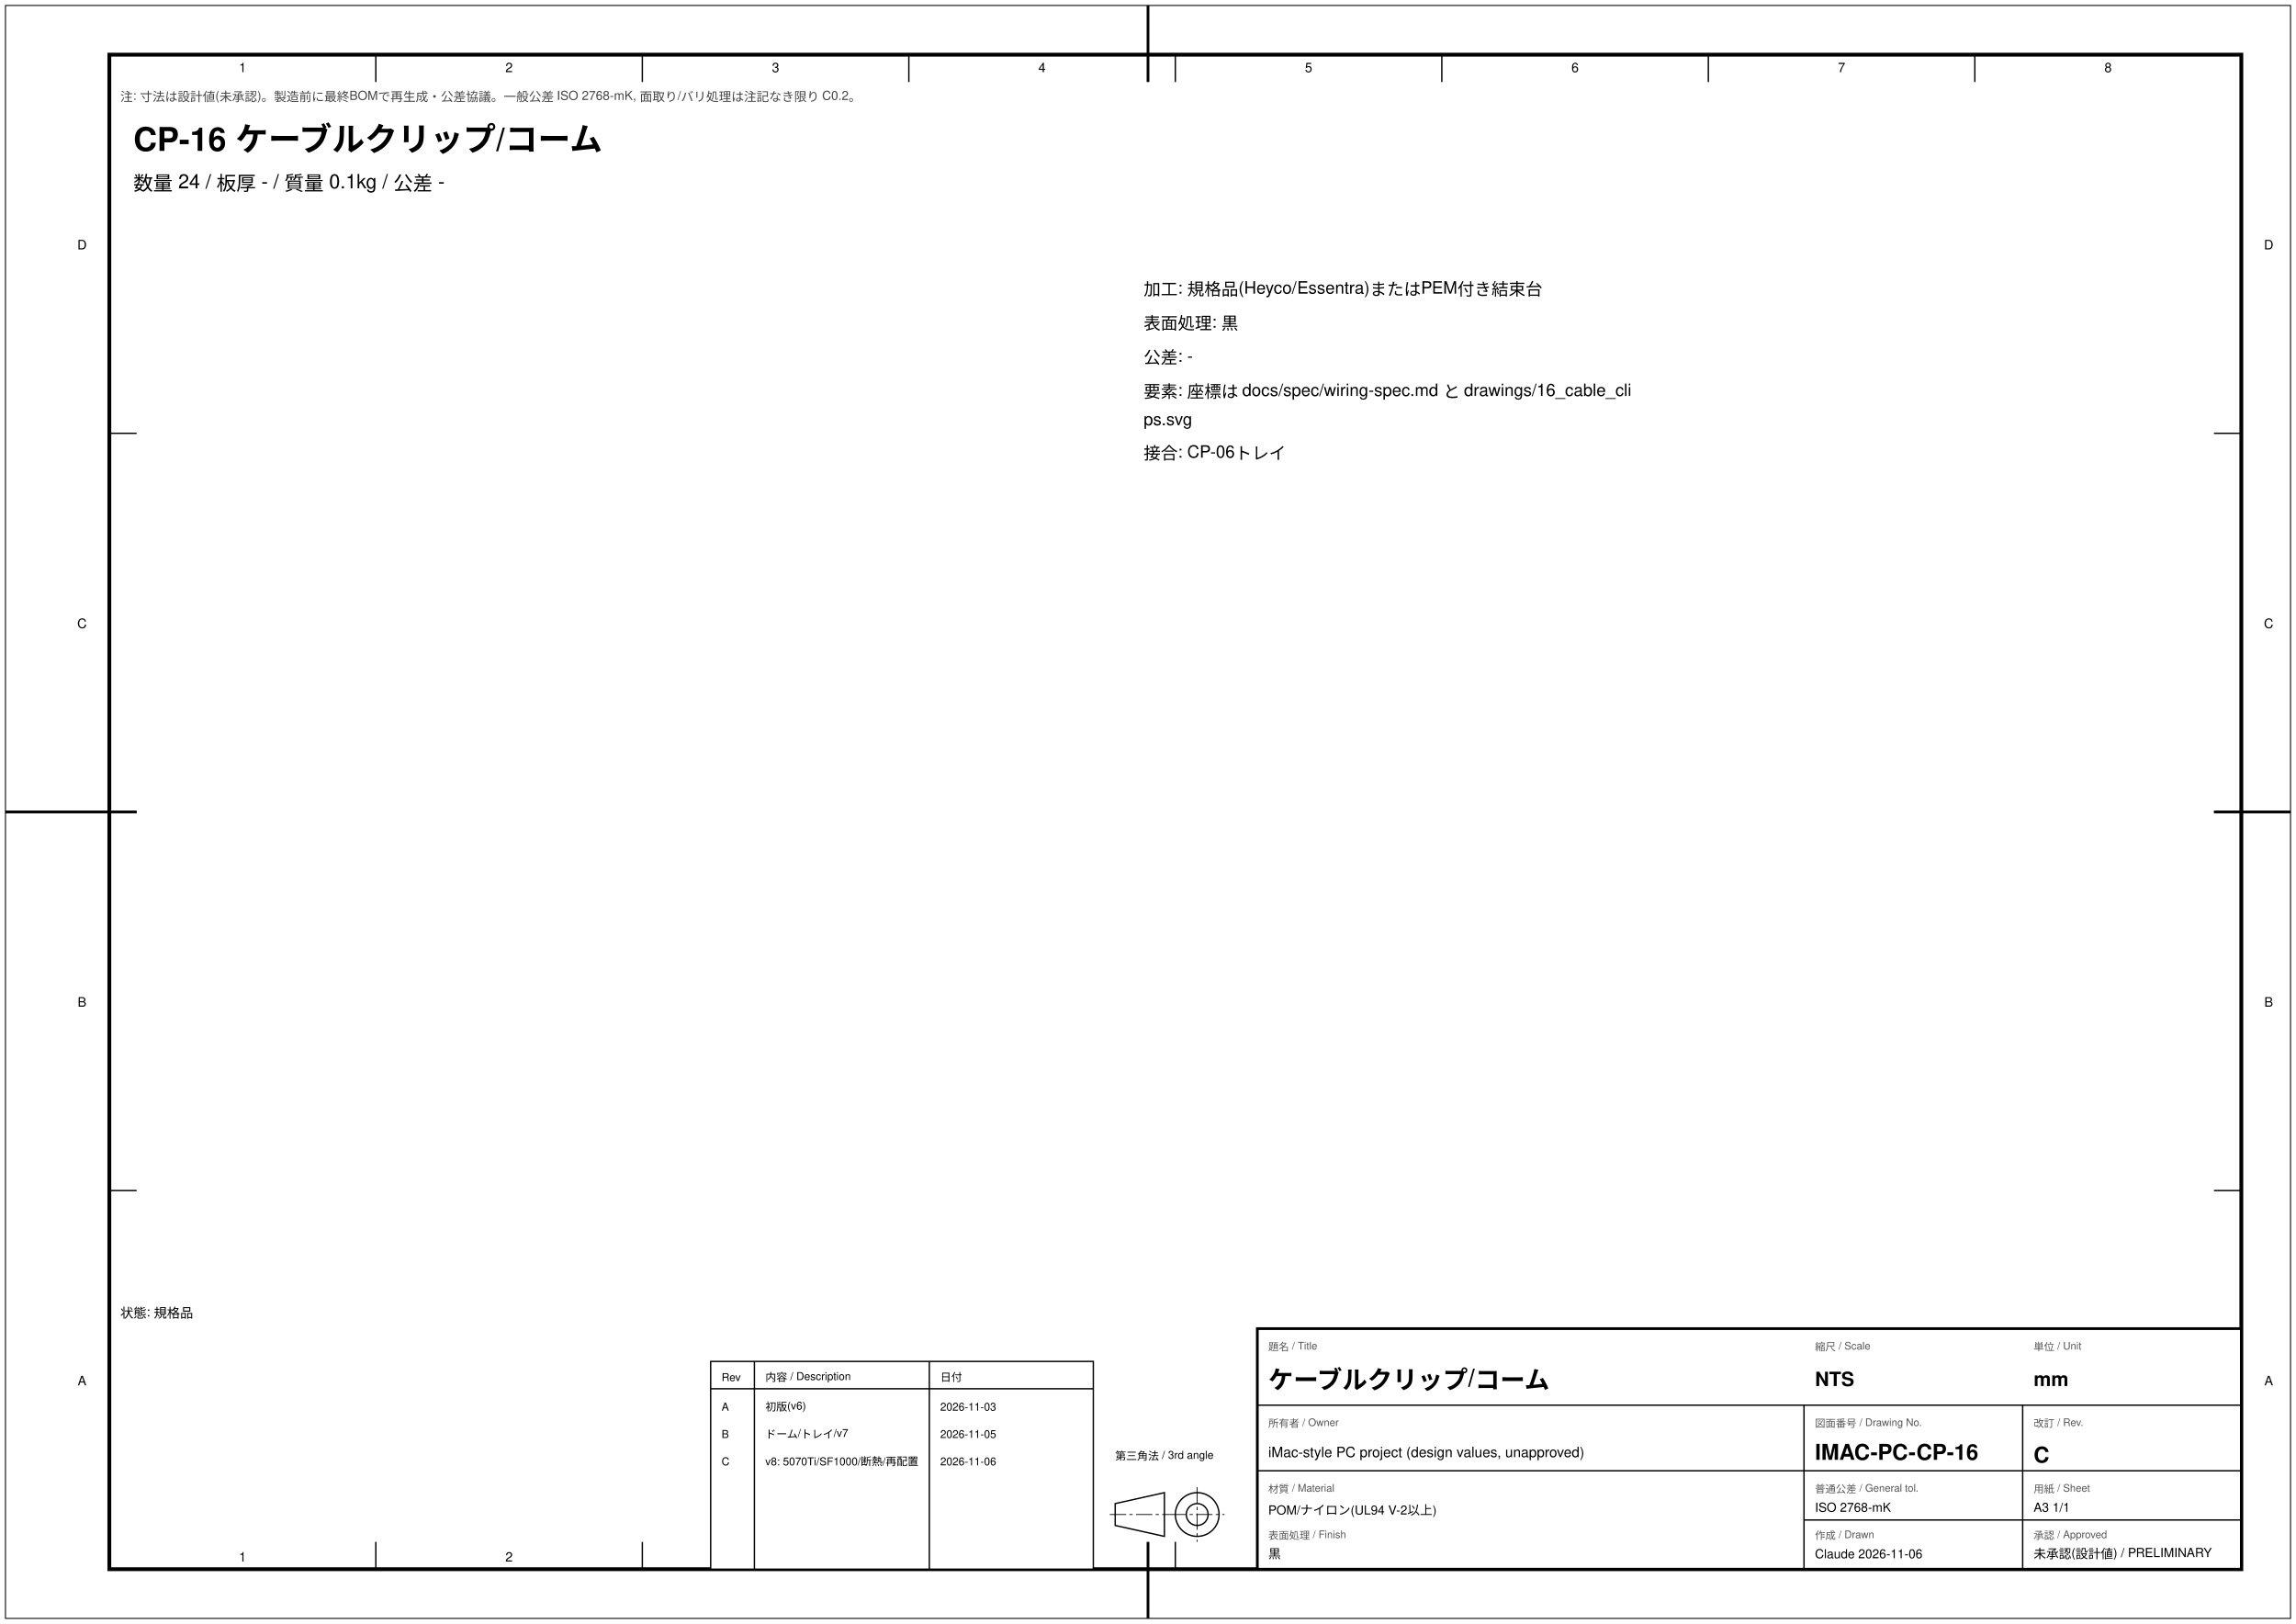
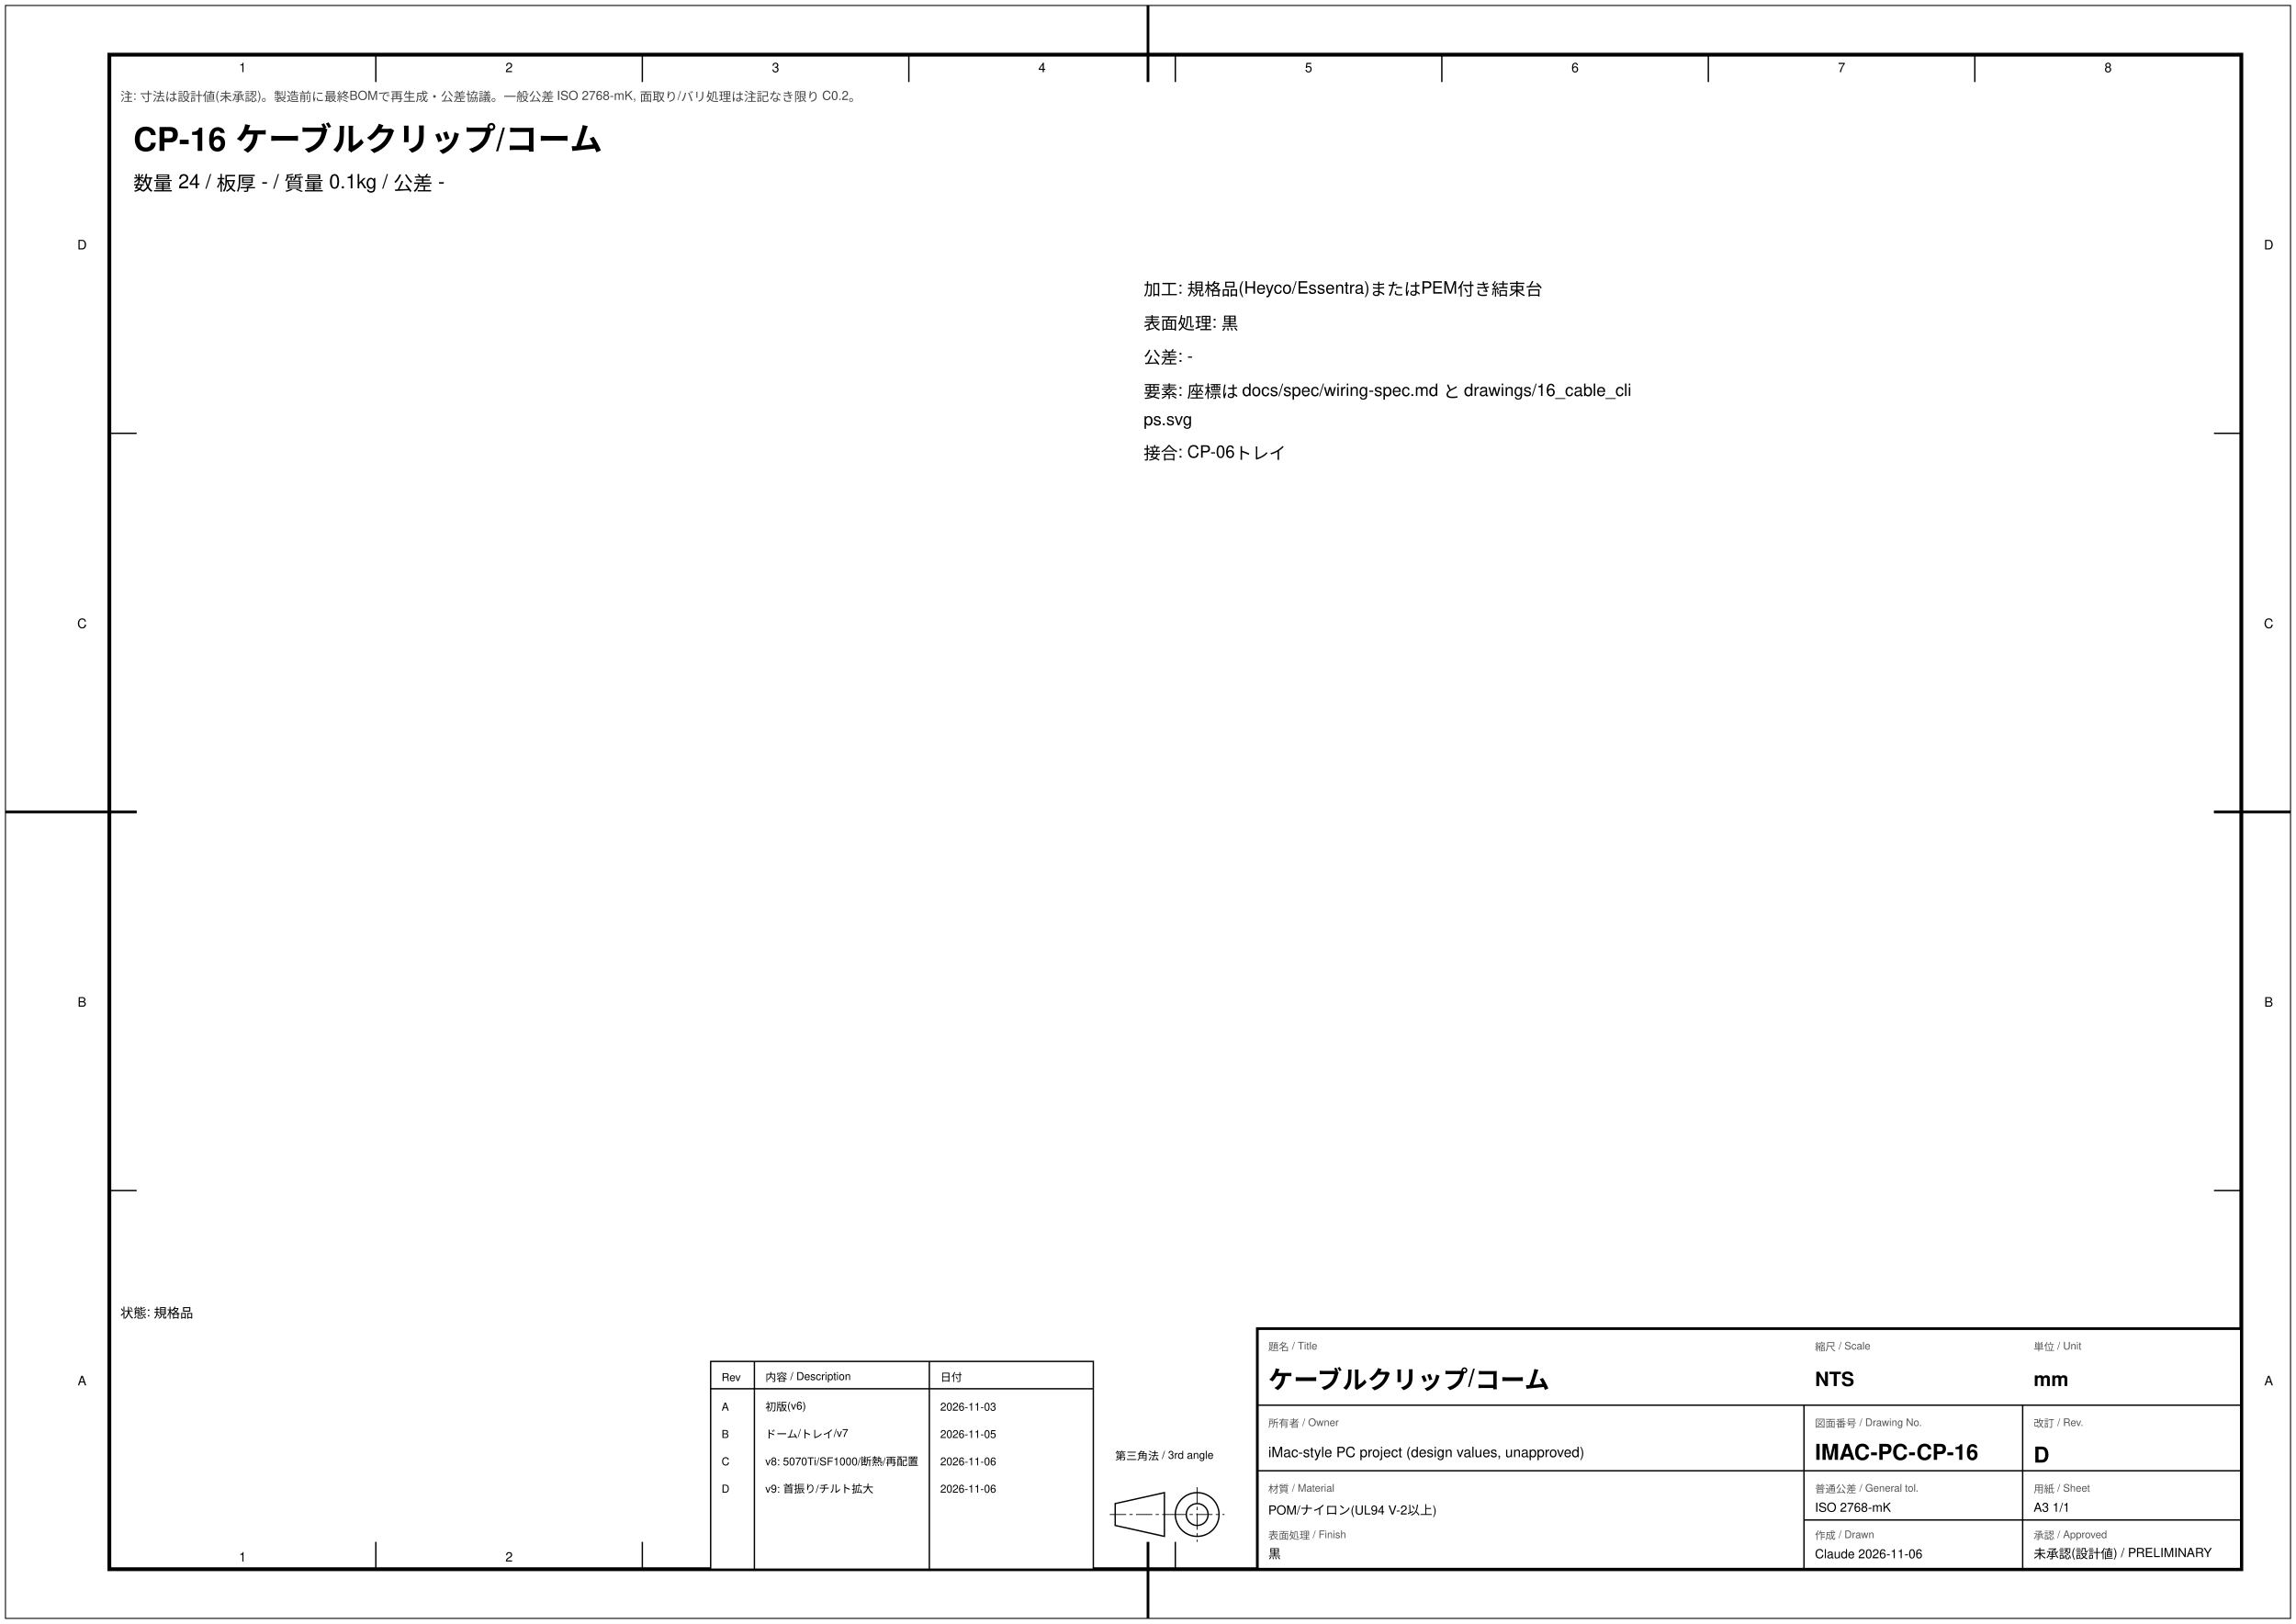
<svg xmlns="http://www.w3.org/2000/svg" viewBox="0 0 420 297" font-family="Helvetica,Arial,sans-serif">
  <defs>
    <marker id="a" markerWidth="5" markerHeight="5" refX="2.5" refY="2.5" orient="auto-start-reverse">
      <path d="M0,0 L5,2.5 L0,5 z" fill="#06c" />
    </marker>
  </defs>
  <rect width="100%" height="100%" fill="#fff" />
  <rect x="1" y="1" width="418" height="295" fill="none" stroke="#000" stroke-width=".18" />
  <rect x="20" y="10" width="390" height="277" fill="none" stroke="#000" stroke-width=".7" />
  <line x1="68.75" y1="10" x2="68.75" y2="15" stroke="#000" stroke-width="0.25" />
  <line x1="68.75" y1="287" x2="68.75" y2="282" stroke="#000" stroke-width="0.25" />
  <text x="44.38" y="13.20" font-size="2.4" text-anchor="middle" font-weight="normal" fill="#000">1</text>
  <text x="44.38" y="285.60" font-size="2.4" text-anchor="middle" font-weight="normal" fill="#000">1</text>
  <line x1="117.5" y1="10" x2="117.5" y2="15" stroke="#000" stroke-width="0.25" />
  <line x1="117.5" y1="287" x2="117.5" y2="282" stroke="#000" stroke-width="0.25" />
  <text x="93.12" y="13.20" font-size="2.4" text-anchor="middle" font-weight="normal" fill="#000">2</text>
  <text x="93.12" y="285.60" font-size="2.4" text-anchor="middle" font-weight="normal" fill="#000">2</text>
  <line x1="166.25" y1="10" x2="166.25" y2="15" stroke="#000" stroke-width="0.25" />
  <line x1="166.25" y1="287" x2="166.25" y2="282" stroke="#000" stroke-width="0.25" />
  <text x="141.88" y="13.20" font-size="2.4" text-anchor="middle" font-weight="normal" fill="#000">3</text>
  <text x="141.88" y="285.60" font-size="2.4" text-anchor="middle" font-weight="normal" fill="#000">3</text>
  <line x1="215.0" y1="10" x2="215.0" y2="15" stroke="#000" stroke-width="0.25" />
  <line x1="215.0" y1="287" x2="215.0" y2="282" stroke="#000" stroke-width="0.25" />
  <text x="190.62" y="13.20" font-size="2.4" text-anchor="middle" font-weight="normal" fill="#000">4</text>
  <text x="190.62" y="285.60" font-size="2.4" text-anchor="middle" font-weight="normal" fill="#000">4</text>
  <line x1="263.75" y1="10" x2="263.75" y2="15" stroke="#000" stroke-width="0.25" />
  <line x1="263.75" y1="287" x2="263.75" y2="282" stroke="#000" stroke-width="0.25" />
  <text x="239.38" y="13.20" font-size="2.4" text-anchor="middle" font-weight="normal" fill="#000">5</text>
  <text x="239.38" y="285.60" font-size="2.4" text-anchor="middle" font-weight="normal" fill="#000">5</text>
  <line x1="312.5" y1="10" x2="312.5" y2="15" stroke="#000" stroke-width="0.25" />
  <line x1="312.5" y1="287" x2="312.5" y2="282" stroke="#000" stroke-width="0.25" />
  <text x="288.12" y="13.20" font-size="2.4" text-anchor="middle" font-weight="normal" fill="#000">6</text>
  <text x="288.12" y="285.60" font-size="2.4" text-anchor="middle" font-weight="normal" fill="#000">6</text>
  <line x1="361.25" y1="10" x2="361.25" y2="15" stroke="#000" stroke-width="0.25" />
  <line x1="361.25" y1="287" x2="361.25" y2="282" stroke="#000" stroke-width="0.25" />
  <text x="336.88" y="13.20" font-size="2.4" text-anchor="middle" font-weight="normal" fill="#000">7</text>
  <text x="336.88" y="285.60" font-size="2.4" text-anchor="middle" font-weight="normal" fill="#000">7</text>
  <text x="385.62" y="13.20" font-size="2.4" text-anchor="middle" font-weight="normal" fill="#000">8</text>
  <text x="385.62" y="285.60" font-size="2.4" text-anchor="middle" font-weight="normal" fill="#000">8</text>
  <line x1="20" y1="79.25" x2="25" y2="79.25" stroke="#000" stroke-width="0.25" />
  <line x1="410" y1="79.25" x2="405" y2="79.25" stroke="#000" stroke-width="0.25" />
  <line x1="20" y1="148.5" x2="25" y2="148.5" stroke="#000" stroke-width="0.25" />
  <line x1="410" y1="148.5" x2="405" y2="148.5" stroke="#000" stroke-width="0.25" />
  <line x1="20" y1="217.75" x2="25" y2="217.75" stroke="#000" stroke-width="0.25" />
  <line x1="410" y1="217.75" x2="405" y2="217.75" stroke="#000" stroke-width="0.25" />
  <text x="15.00" y="45.62" font-size="2.4" text-anchor="middle" font-weight="normal" fill="#000">D</text>
  <text x="415.00" y="45.62" font-size="2.4" text-anchor="middle" font-weight="normal" fill="#000">D</text>
  <text x="15.00" y="114.88" font-size="2.4" text-anchor="middle" font-weight="normal" fill="#000">C</text>
  <text x="415.00" y="114.88" font-size="2.4" text-anchor="middle" font-weight="normal" fill="#000">C</text>
  <text x="15.00" y="184.12" font-size="2.4" text-anchor="middle" font-weight="normal" fill="#000">B</text>
  <text x="415.00" y="184.12" font-size="2.4" text-anchor="middle" font-weight="normal" fill="#000">B</text>
  <text x="15.00" y="253.38" font-size="2.4" text-anchor="middle" font-weight="normal" fill="#000">A</text>
  <text x="415.00" y="253.38" font-size="2.4" text-anchor="middle" font-weight="normal" fill="#000">A</text>
  <line x1="1" y1="148.5" x2="25" y2="148.5" stroke="#000" stroke-width="0.5" />
  <line x1="405" y1="148.5" x2="419" y2="148.5" stroke="#000" stroke-width="0.5" />
  <line x1="210.0" y1="1" x2="210.0" y2="15" stroke="#000" stroke-width="0.5" />
  <line x1="210.0" y1="282" x2="210.0" y2="296" stroke="#000" stroke-width="0.5" />
  <rect x="230" y="243" width="180" height="44" fill="#fff" stroke="#000" stroke-width=".5" />
  <line x1="230" y1="257" x2="410" y2="257" stroke="#000" stroke-width="0.25" />
  <line x1="230" y1="269" x2="410" y2="269" stroke="#000" stroke-width="0.25" />
  <line x1="330" y1="257" x2="330" y2="287" stroke="#000" stroke-width="0.25" />
  <line x1="370" y1="257" x2="370" y2="287" stroke="#000" stroke-width="0.25" />
  <line x1="330" y1="278" x2="410" y2="278" stroke="#000" stroke-width="0.25" />
  <text x="232.00" y="247.00" font-size="1.9" text-anchor="start" font-weight="normal" fill="#555">題名 / Title</text>
  <text x="232.00" y="254.00" font-size="4.6" text-anchor="start" font-weight="bold" fill="#000">ケーブルクリップ/コーム</text>
  <text x="232.00" y="261.00" font-size="1.9" text-anchor="start" font-weight="normal" fill="#555">所有者 / Owner</text>
  <text x="232.00" y="266.50" font-size="2.6" text-anchor="start" font-weight="normal" fill="#000">iMac-style PC project (design values, unapproved)</text>
  <text x="232.00" y="273.00" font-size="1.9" text-anchor="start" font-weight="normal" fill="#555">材質 / Material</text>
  <text x="232.00" y="277.00" font-size="2.3" text-anchor="start" font-weight="normal" fill="#000">POM/ナイロン(UL94 V-2以上)</text>
  <text x="232.00" y="281.50" font-size="1.9" text-anchor="start" font-weight="normal" fill="#555">表面処理 / Finish</text>
  <text x="232.00" y="285.00" font-size="2.3" text-anchor="start" font-weight="normal" fill="#000">黒</text>
  <text x="332.00" y="261.00" font-size="1.9" text-anchor="start" font-weight="normal" fill="#555">図面番号 / Drawing No.</text>
  <text x="332.00" y="267.00" font-size="4.0" text-anchor="start" font-weight="bold" fill="#000">IMAC-PC-CP-16</text>
  <text x="332.00" y="273.00" font-size="1.9" text-anchor="start" font-weight="normal" fill="#555">普通公差 / General tol.</text>
  <text x="332.00" y="276.50" font-size="2.3" text-anchor="start" font-weight="normal" fill="#000">ISO 2768-mK</text>
  <text x="372.00" y="261.00" font-size="1.9" text-anchor="start" font-weight="normal" fill="#555">改訂 / Rev.</text>
-   <text x="372.00" y="267.50" font-size="4.0" text-anchor="start" font-weight="bold" fill="#000">C</text>
+   <text x="372.00" y="267.50" font-size="4.0" text-anchor="start" font-weight="bold" fill="#000">D</text>
  <text x="372.00" y="273.00" font-size="1.9" text-anchor="start" font-weight="normal" fill="#555">用紙 / Sheet</text>
  <text x="372.00" y="276.50" font-size="2.3" text-anchor="start" font-weight="normal" fill="#000">A3  1/1</text>
  <text x="332.00" y="247.00" font-size="1.9" text-anchor="start" font-weight="normal" fill="#555">縮尺 / Scale</text>
  <text x="332.00" y="253.50" font-size="3.6" text-anchor="start" font-weight="bold" fill="#000">NTS</text>
  <text x="372.00" y="247.00" font-size="1.9" text-anchor="start" font-weight="normal" fill="#555">単位 / Unit</text>
  <text x="372.00" y="253.50" font-size="3.6" text-anchor="start" font-weight="bold" fill="#000">mm</text>
  <text x="332.00" y="281.50" font-size="1.9" text-anchor="start" font-weight="normal" fill="#555">作成 / Drawn</text>
  <text x="332.00" y="285.00" font-size="2.3" text-anchor="start" font-weight="normal" fill="#000">Claude 2026-11-06</text>
  <text x="372.00" y="281.50" font-size="1.9" text-anchor="start" font-weight="normal" fill="#555">承認 / Approved</text>
  <text x="372.00" y="285.00" font-size="2.3" text-anchor="start" font-weight="normal" fill="#000">未承認(設計値) / PRELIMINARY</text>
  <g transform="translate(204,273)" stroke="#000" stroke-width=".25" fill="none">
    <path d="M0,2 L9,0 L9,8 L0,6 Z" />
    <line x1="-1" y1="4" x2="10" y2="4" stroke="#000" stroke-width="0.15" stroke-dasharray="3,0.6,0.6,0.6" />
    <circle cx="15" cy="4" r="4" />
    <circle cx="15" cy="4" r="2" />
    <line x1="10" y1="4" x2="20" y2="4" stroke="#000" stroke-width="0.15" stroke-dasharray="3,0.6,0.6,0.6" />
    <line x1="15" y1="-1" x2="15" y2="9" stroke="#000" stroke-width="0.15" stroke-dasharray="3,0.6,0.6,0.6" />
  </g>
  <text x="204.00" y="267.00" font-size="2.0" text-anchor="start" font-weight="normal" fill="#000">第三角法 / 3rd angle</text>
  <rect x="130" y="249" width="70" height="38" fill="#fff" stroke="#000" stroke-width=".25" />
  <line x1="130" y1="254" x2="200" y2="254" stroke="#000" stroke-width="0.25" />
  <line x1="138" y1="249" x2="138" y2="287" stroke="#000" stroke-width="0.25" />
  <line x1="170" y1="249" x2="170" y2="287" stroke="#000" stroke-width="0.25" />
  <text x="132.00" y="252.60" font-size="2.0" text-anchor="start" font-weight="normal" fill="#000">Rev</text>
  <text x="140.00" y="252.60" font-size="2.0" text-anchor="start" font-weight="normal" fill="#000">内容 / Description</text>
  <text x="172.00" y="252.60" font-size="2.0" text-anchor="start" font-weight="normal" fill="#000">日付</text>
  <text x="132.00" y="258.00" font-size="2.0" text-anchor="start" font-weight="normal" fill="#000">A</text>
  <text x="140.00" y="258.00" font-size="2.0" text-anchor="start" font-weight="normal" fill="#000">初版(v6)</text>
  <text x="172.00" y="258.00" font-size="2.0" text-anchor="start" font-weight="normal" fill="#000">2026-11-03</text>
  <text x="132.00" y="263.00" font-size="2.0" text-anchor="start" font-weight="normal" fill="#000">B</text>
  <text x="140.00" y="263.00" font-size="2.0" text-anchor="start" font-weight="normal" fill="#000">ドーム/トレイ/v7</text>
  <text x="172.00" y="263.00" font-size="2.0" text-anchor="start" font-weight="normal" fill="#000">2026-11-05</text>
  <text x="132.00" y="268.00" font-size="2.0" text-anchor="start" font-weight="normal" fill="#000">C</text>
  <text x="140.00" y="268.00" font-size="2.0" text-anchor="start" font-weight="normal" fill="#000">v8: 5070Ti/SF1000/断熱/再配置</text>
  <text x="172.00" y="268.00" font-size="2.0" text-anchor="start" font-weight="normal" fill="#000">2026-11-06</text>
+   <text x="132.00" y="273.00" font-size="2.0" text-anchor="start" font-weight="normal" fill="#000">D</text>
+   <text x="140.00" y="273.00" font-size="2.0" text-anchor="start" font-weight="normal" fill="#000">v9: 首振り/チルト拡大</text>
+   <text x="172.00" y="273.00" font-size="2.0" text-anchor="start" font-weight="normal" fill="#000">2026-11-06</text>
  <text x="22.00" y="241.00" font-size="2.4" text-anchor="start" font-weight="normal" fill="#000">状態: 規格品</text>
  <text x="22.00" y="18.50" font-size="2.3" text-anchor="start" font-weight="normal" fill="#444">注: 寸法は設計値(未承認)。製造前に最終BOMで再生成・公差協議。一般公差 ISO 2768-mK, 面取り/バリ処理は注記なき限り C0.2。</text>
  <g transform="translate(22,18) scale(1.2)">
    <text x="2" y="8" font-size="5" font-weight="bold">CP-16 ケーブルクリップ/コーム</text>
    <text x="2" y="14" font-size="3">数量 24 / 板厚 - / 質量 0.1kg / 公差 -</text>
    <text x="156" y="30" font-size="2.6">加工: 規格品(Heyco/Essentra)またはPEM付き結束台</text>
    <text x="156" y="35.2" font-size="2.6">表面処理: 黒</text>
    <text x="156" y="40.4" font-size="2.6">公差: -</text>
    <text x="156" y="45.6" font-size="2.6">要素: 座標は docs/spec/wiring-spec.md と drawings/16_cable_cli</text>
    <text x="156" y="49.8" font-size="2.6">ps.svg</text>
    <text x="156" y="55" font-size="2.6">接合: CP-06トレイ</text>
  </g>
</svg>
